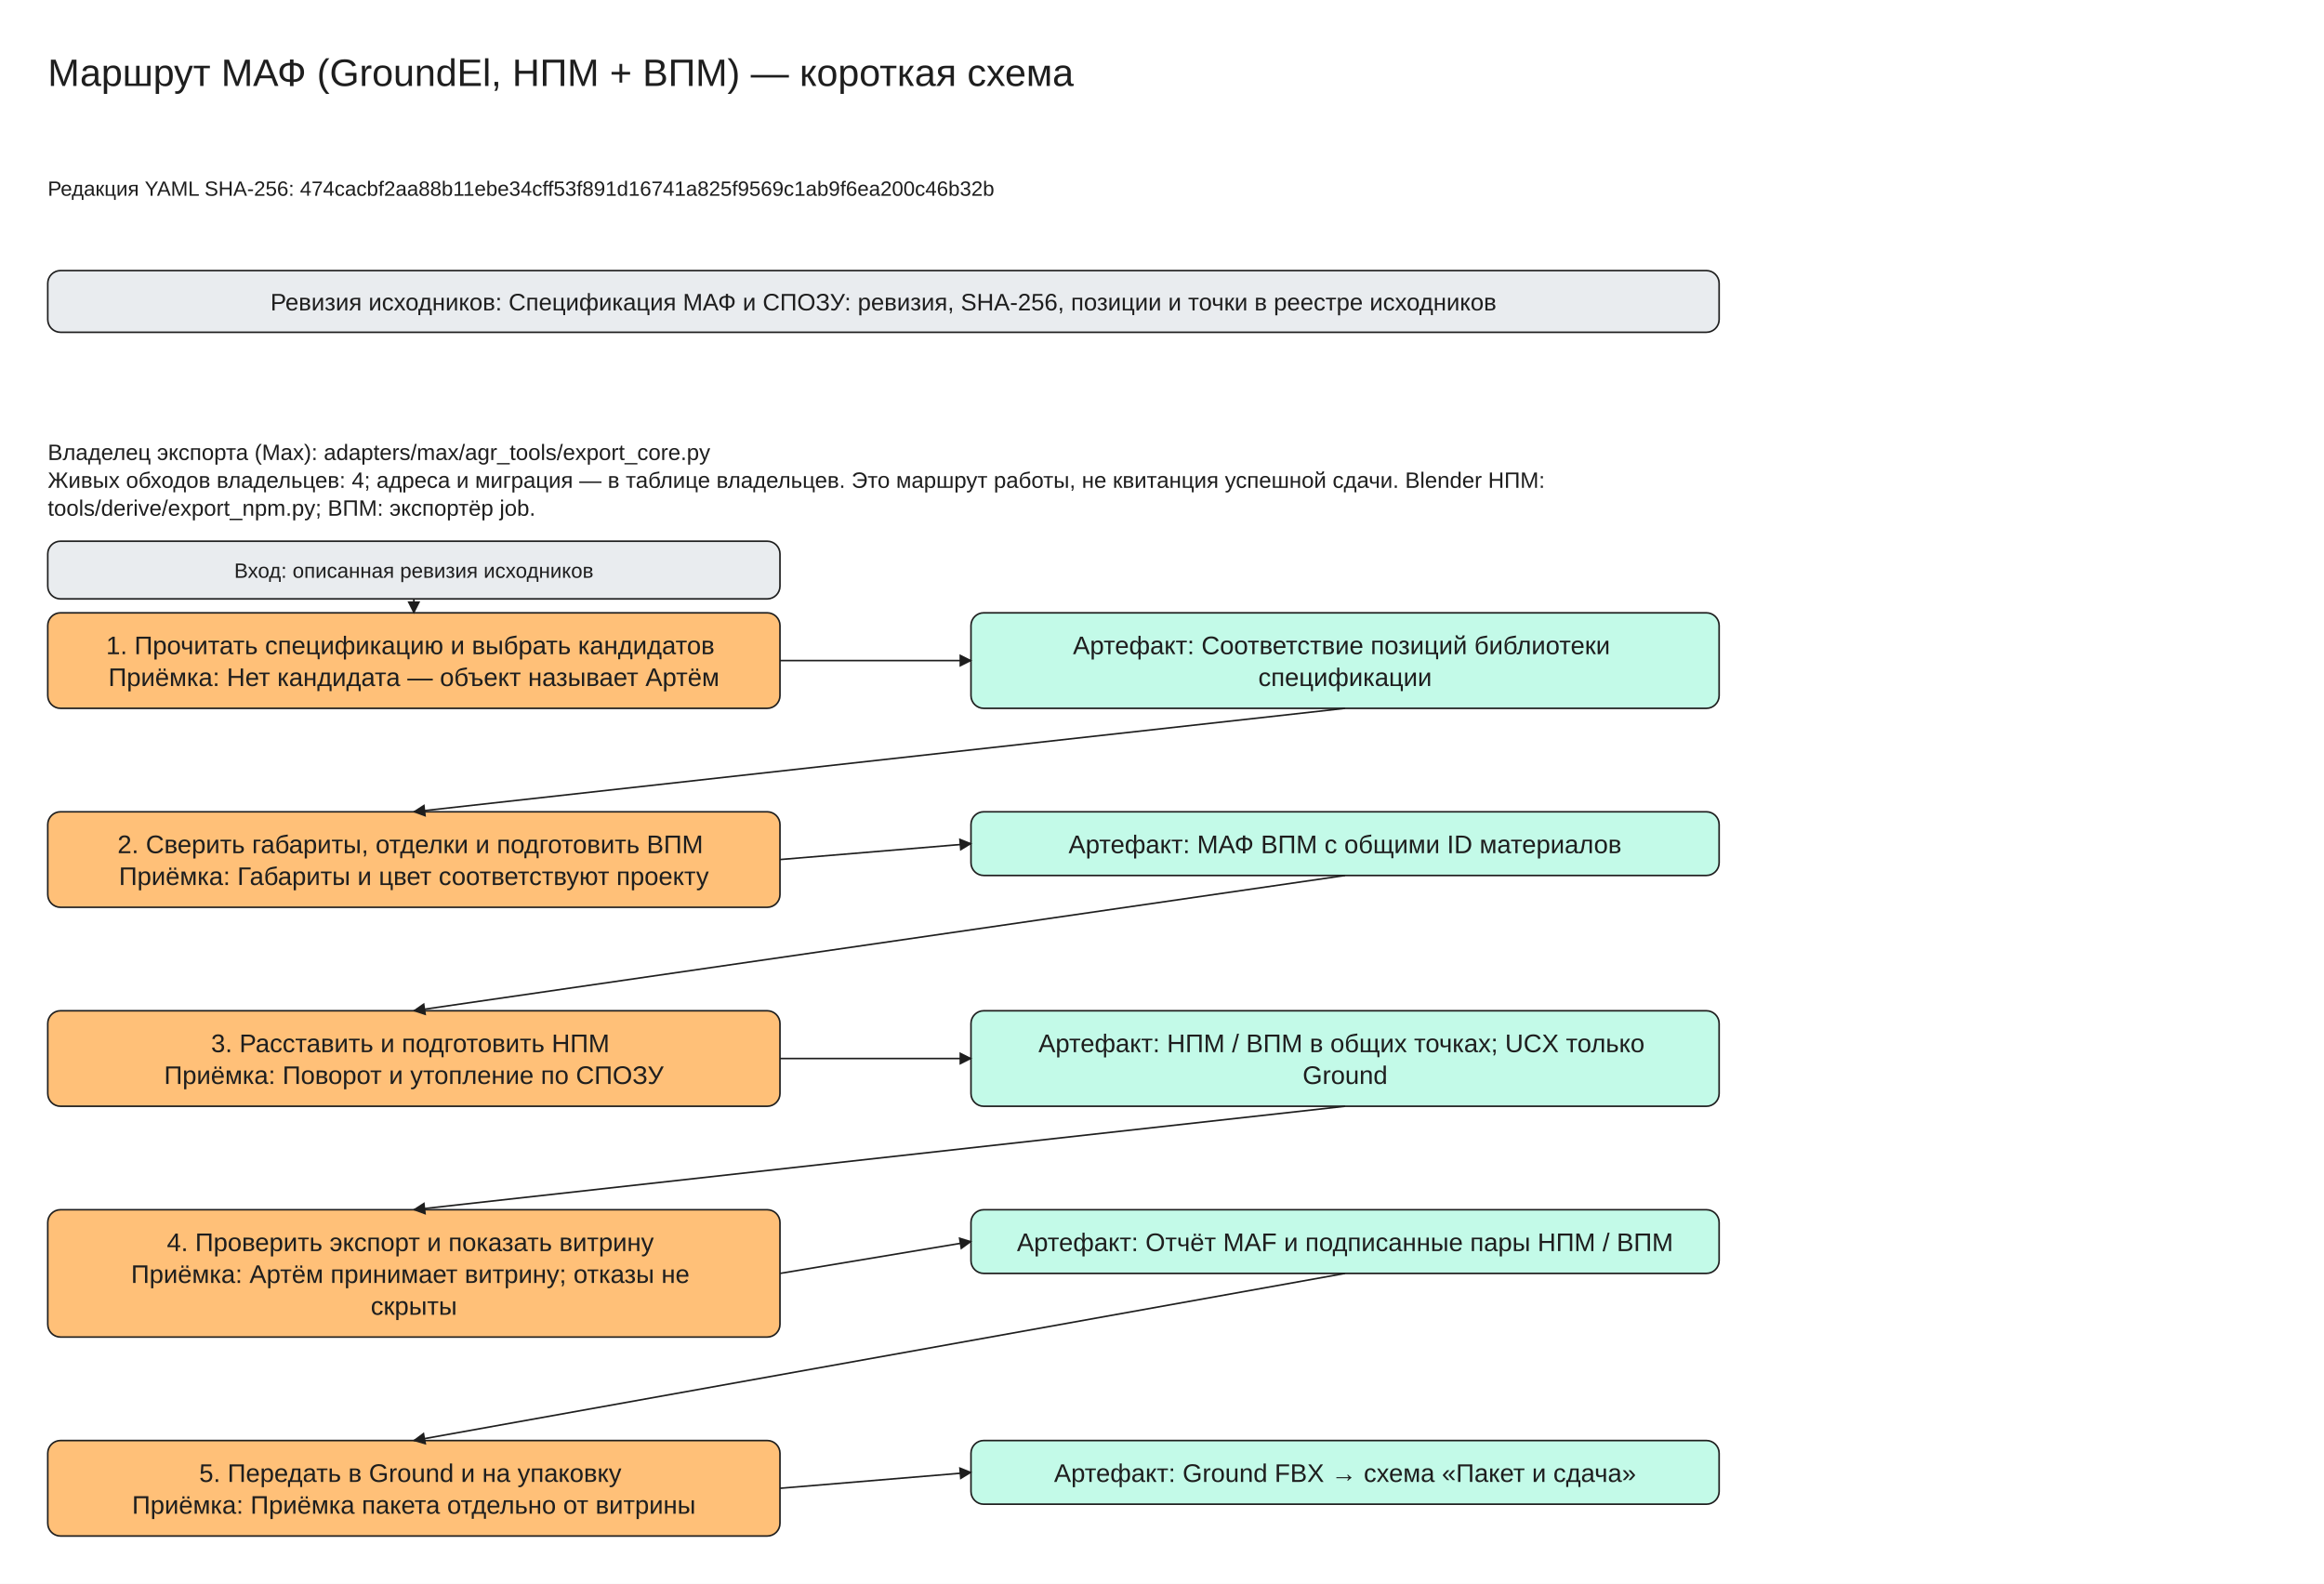
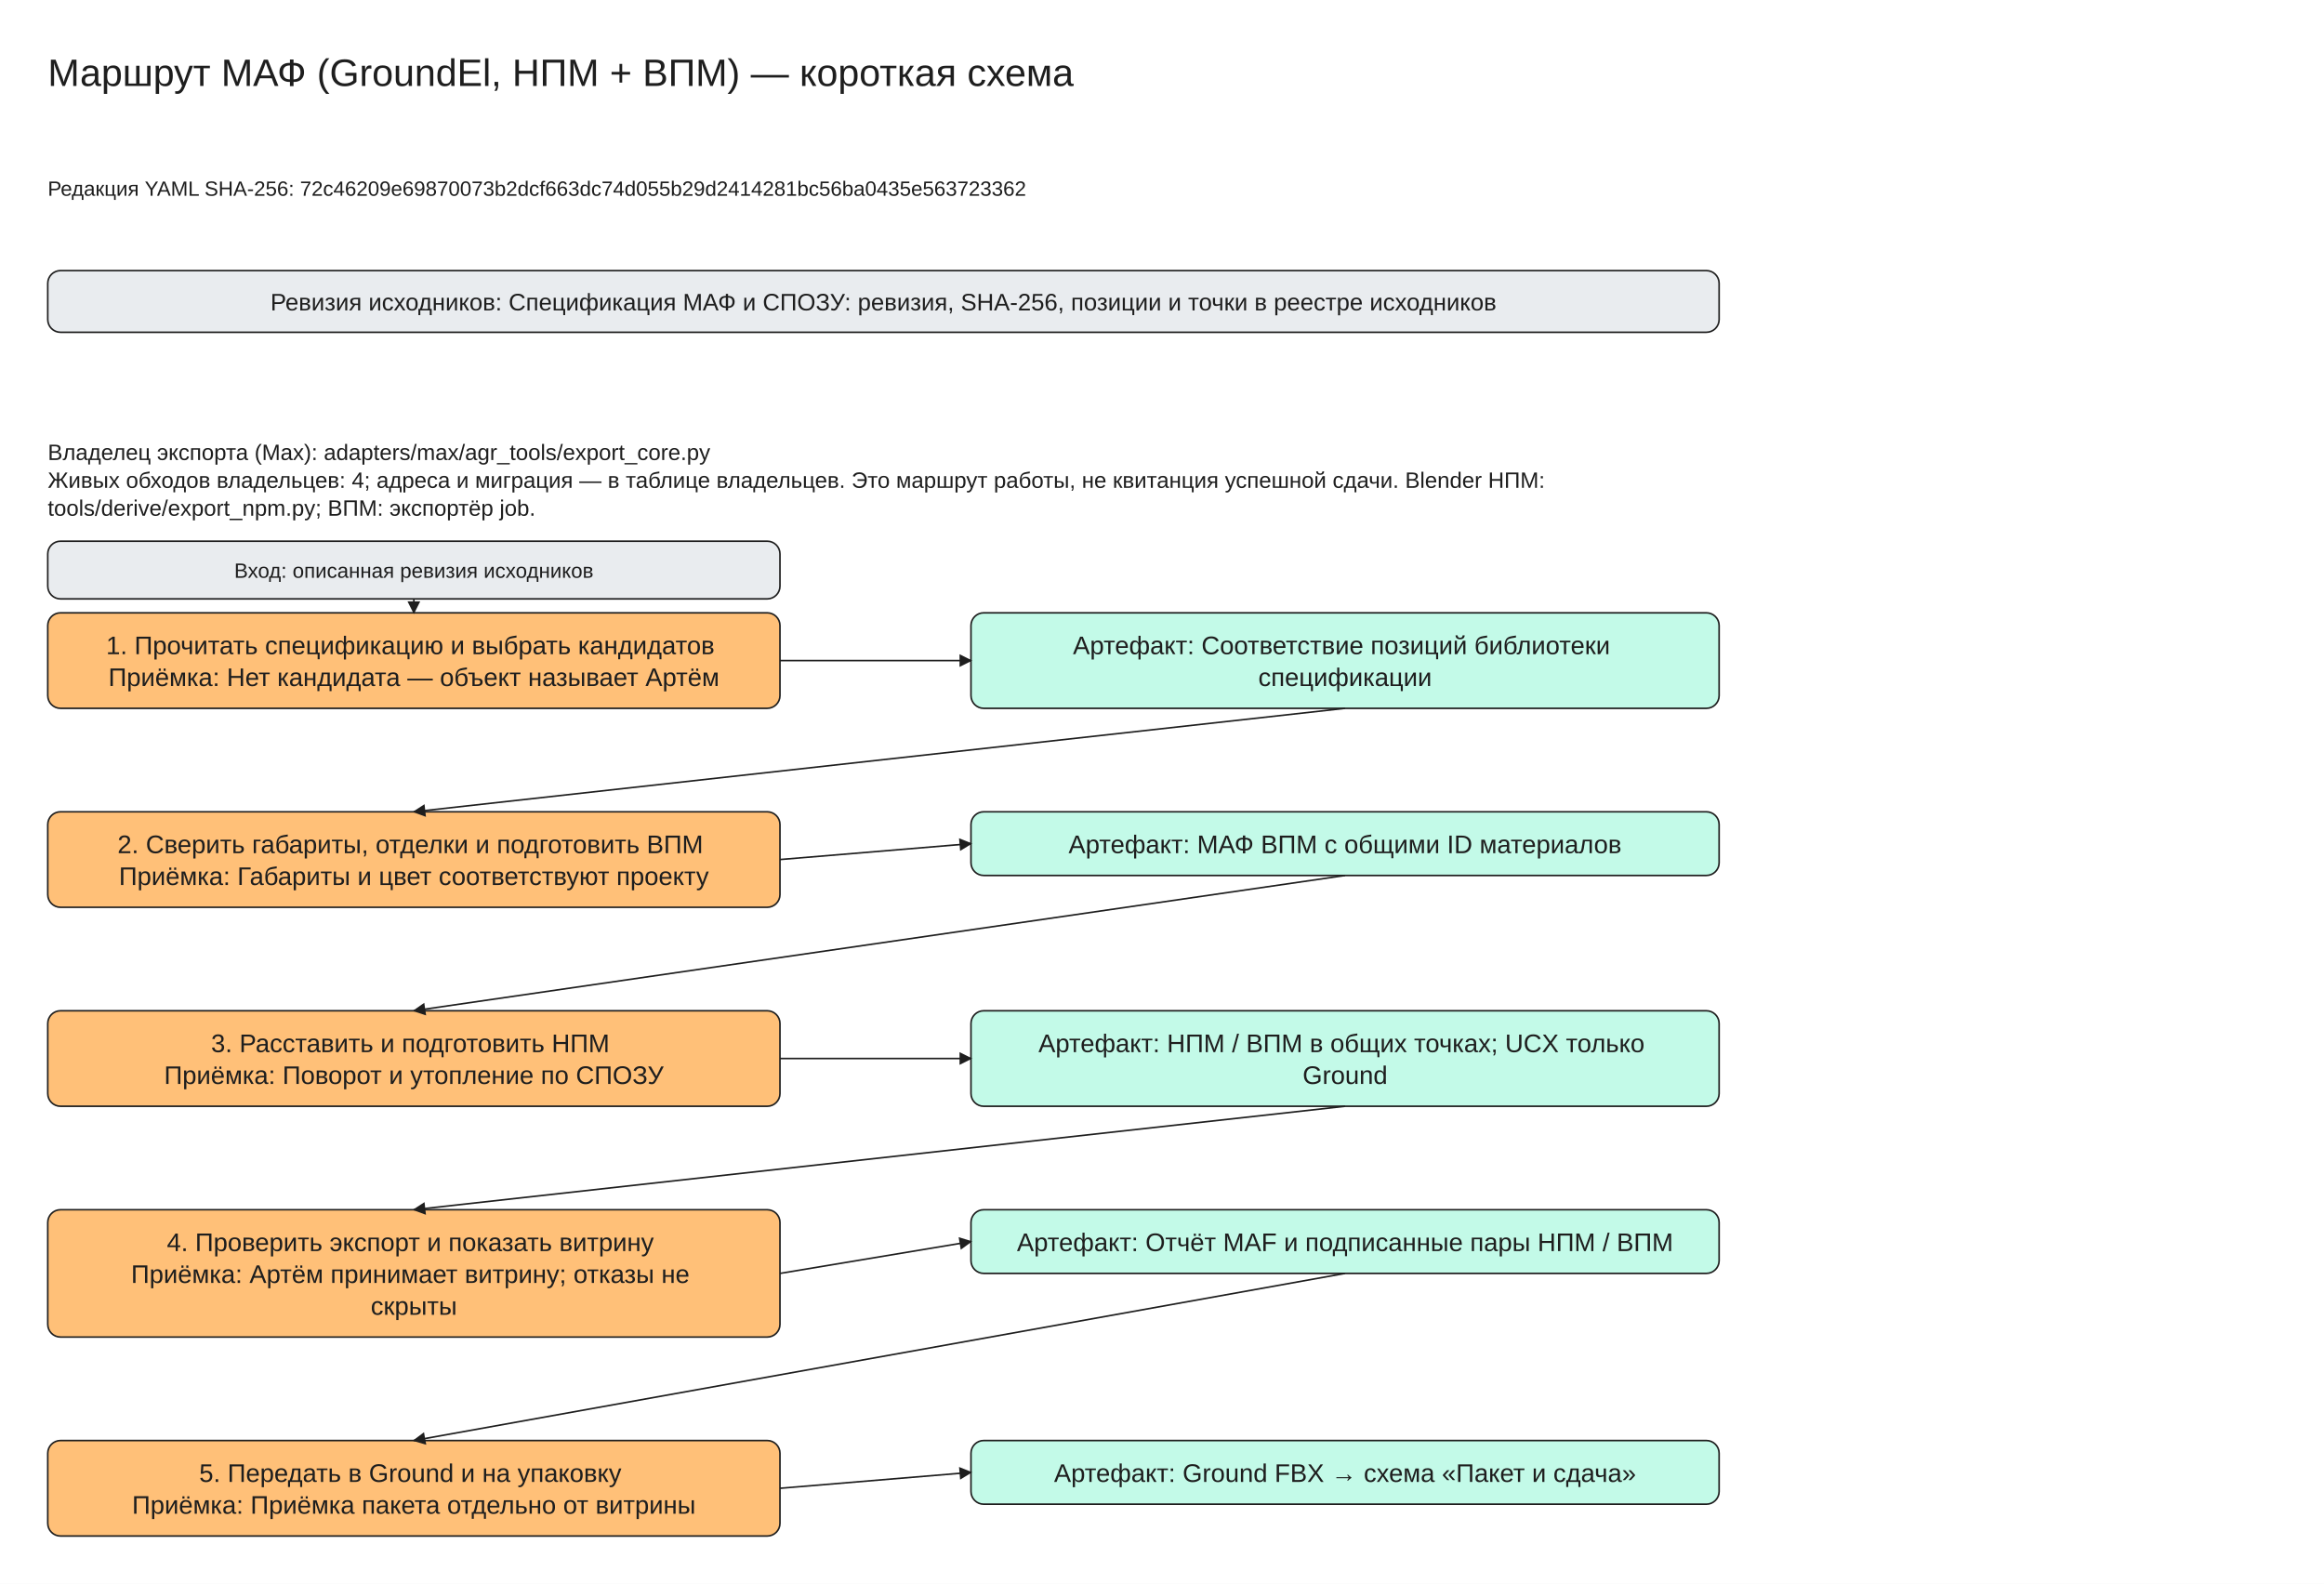
<svg xmlns="http://www.w3.org/2000/svg" viewBox="0 -30 1460 995" width="1460" height="995" font-family="Segoe UI, Arial, sans-serif">
  <defs>
    <marker id="arrow" viewBox="0 0 10 10" refX="9" refY="5" markerWidth="8" markerHeight="8" orient="auto-start-reverse">
      <path d="M0,0 L10,5 L0,10 z" fill="#1e1e1e" />
    </marker>
  </defs>
  <rect x="0" y="-30" width="1460" height="995" fill="#ffffff" />
  <rect x="30" y="140" width="1050" height="38.75" rx="8" fill="#e9ecef" stroke="#1e1e1e" />
  <rect x="30" y="355" width="460" height="60.0" rx="8" fill="#ffc078" stroke="#1e1e1e" />
  <rect x="610" y="355" width="470" height="60.0" rx="8" fill="#c3fae8" stroke="#1e1e1e" />
  <rect x="30" y="310" width="460" height="36.25" rx="8" fill="#e9ecef" stroke="#1e1e1e" />
  <line x1="260.0" y1="346.25" x2="260.0" y2="355.0" stroke="#1e1e1e" marker-end="url(#arrow)" />
  <line x1="490" y1="385.0" x2="610" y2="385.0" stroke="#1e1e1e" marker-end="url(#arrow)" />
  <rect x="30" y="480.0" width="460" height="60.0" rx="8" fill="#ffc078" stroke="#1e1e1e" />
  <rect x="610" y="480.0" width="470" height="40.0" rx="8" fill="#c3fae8" stroke="#1e1e1e" />
  <line x1="845.0" y1="415.0" x2="260.0" y2="480.0" stroke="#1e1e1e" marker-end="url(#arrow)" />
  <line x1="490" y1="510.0" x2="610" y2="500.0" stroke="#1e1e1e" marker-end="url(#arrow)" />
  <rect x="30" y="605.0" width="460" height="60.0" rx="8" fill="#ffc078" stroke="#1e1e1e" />
  <rect x="610" y="605.0" width="470" height="60.0" rx="8" fill="#c3fae8" stroke="#1e1e1e" />
  <line x1="845.0" y1="520.0" x2="260.0" y2="605.0" stroke="#1e1e1e" marker-end="url(#arrow)" />
  <line x1="490" y1="635.0" x2="610" y2="635.0" stroke="#1e1e1e" marker-end="url(#arrow)" />
  <rect x="30" y="730.0" width="460" height="80.0" rx="8" fill="#ffc078" stroke="#1e1e1e" />
  <rect x="610" y="730.0" width="470" height="40.0" rx="8" fill="#c3fae8" stroke="#1e1e1e" />
  <line x1="845.0" y1="665.0" x2="260.0" y2="730.0" stroke="#1e1e1e" marker-end="url(#arrow)" />
  <line x1="490" y1="770.0" x2="610" y2="750.0" stroke="#1e1e1e" marker-end="url(#arrow)" />
  <rect x="30" y="875.0" width="460" height="60.0" rx="8" fill="#ffc078" stroke="#1e1e1e" />
  <rect x="610" y="875.0" width="470" height="40.0" rx="8" fill="#c3fae8" stroke="#1e1e1e" />
  <line x1="845.0" y1="770.0" x2="260.0" y2="875.0" stroke="#1e1e1e" marker-end="url(#arrow)" />
  <line x1="490" y1="905.0" x2="610" y2="895.0" stroke="#1e1e1e" marker-end="url(#arrow)" />
  <text x="30" y="0" font-size="24" text-anchor="start" fill="#1e1e1e">
    <tspan x="30" dy="24">Маршрут МАФ (GroundEl, НПМ + ВПМ) — короткая схема</tspan>
  </text>
  <text x="30" y="80" font-size="13" text-anchor="start" fill="#1e1e1e">
-     <tspan x="30" dy="13">Редакция YAML SHA-256: 474cacbf2aa88b11ebe34cff53f891d16741a825f9569c1ab9f6ea200c46b32b</tspan>
+     <tspan x="30" dy="13">Редакция YAML SHA-256: 72c46209e69870073b2dcf663dc74d055b29d2414281bc56ba0435e563723362</tspan>
  </text>
  <text x="555.0" y="150.0" font-size="15" text-anchor="middle" fill="#1e1e1e">
    <tspan x="555.0" dy="15">Ревизия исходников: Спецификация МАФ и СПОЗУ: ревизия, SHA-256, позиции и точки в реестре исходников</tspan>
  </text>
  <text x="30" y="245" font-size="14" text-anchor="start" fill="#1e1e1e">
    <tspan x="30" dy="14">Владелец экспорта (Max): adapters/max/agr_tools/export_core.py</tspan>
    <tspan x="30" dy="17.5">Живых обходов владельцев: 4; адреса и миграция — в таблице владельцев. Это маршрут работы, не квитанция успешной сдачи. Blender НПМ:</tspan>
    <tspan x="30" dy="17.5">tools/derive/export_npm.py; ВПМ: экспортёр job.</tspan>
  </text>
  <text x="260.0" y="365.0" font-size="16" text-anchor="middle" fill="#1e1e1e">
    <tspan x="260.0" dy="16">1. Прочитать спецификацию и выбрать кандидатов</tspan>
    <tspan x="260.0" dy="20.0">Приёмка: Нет кандидата — объект называет Артём</tspan>
  </text>
  <text x="845.0" y="365.0" font-size="16" text-anchor="middle" fill="#1e1e1e">
    <tspan x="845.0" dy="16">Артефакт: Соответствие позиций библиотеки</tspan>
    <tspan x="845.0" dy="20.0">спецификации</tspan>
  </text>
  <text x="260.0" y="320.0" font-size="13" text-anchor="middle" fill="#1e1e1e">
    <tspan x="260.0" dy="13">Вход: описанная ревизия исходников</tspan>
  </text>
  <text x="260.0" y="490.0" font-size="16" text-anchor="middle" fill="#1e1e1e">
    <tspan x="260.0" dy="16">2. Сверить габариты, отделки и подготовить ВПМ</tspan>
    <tspan x="260.0" dy="20.0">Приёмка: Габариты и цвет соответствуют проекту</tspan>
  </text>
  <text x="845.0" y="490.0" font-size="16" text-anchor="middle" fill="#1e1e1e">
    <tspan x="845.0" dy="16">Артефакт: МАФ ВПМ с общими ID материалов</tspan>
  </text>
  <text x="260.0" y="615.0" font-size="16" text-anchor="middle" fill="#1e1e1e">
    <tspan x="260.0" dy="16">3. Расставить и подготовить НПМ</tspan>
    <tspan x="260.0" dy="20.0">Приёмка: Поворот и утопление по СПОЗУ</tspan>
  </text>
  <text x="845.0" y="615.0" font-size="16" text-anchor="middle" fill="#1e1e1e">
    <tspan x="845.0" dy="16">Артефакт: НПМ / ВПМ в общих точках; UCX только</tspan>
    <tspan x="845.0" dy="20.0">Ground</tspan>
  </text>
  <text x="260.0" y="740.0" font-size="16" text-anchor="middle" fill="#1e1e1e">
    <tspan x="260.0" dy="16">4. Проверить экспорт и показать витрину</tspan>
    <tspan x="260.0" dy="20.0">Приёмка: Артём принимает витрину; отказы не</tspan>
    <tspan x="260.0" dy="20.0">скрыты</tspan>
  </text>
  <text x="845.0" y="740.0" font-size="16" text-anchor="middle" fill="#1e1e1e">
    <tspan x="845.0" dy="16">Артефакт: Отчёт MAF и подписанные пары НПМ / ВПМ</tspan>
  </text>
  <text x="260.0" y="885.0" font-size="16" text-anchor="middle" fill="#1e1e1e">
    <tspan x="260.0" dy="16">5. Передать в Ground и на упаковку</tspan>
    <tspan x="260.0" dy="20.0">Приёмка: Приёмка пакета отдельно от витрины</tspan>
  </text>
  <text x="845.0" y="885.0" font-size="16" text-anchor="middle" fill="#1e1e1e">
    <tspan x="845.0" dy="16">Артефакт: Ground FBX → схема «Пакет и сдача»</tspan>
  </text>
</svg>
